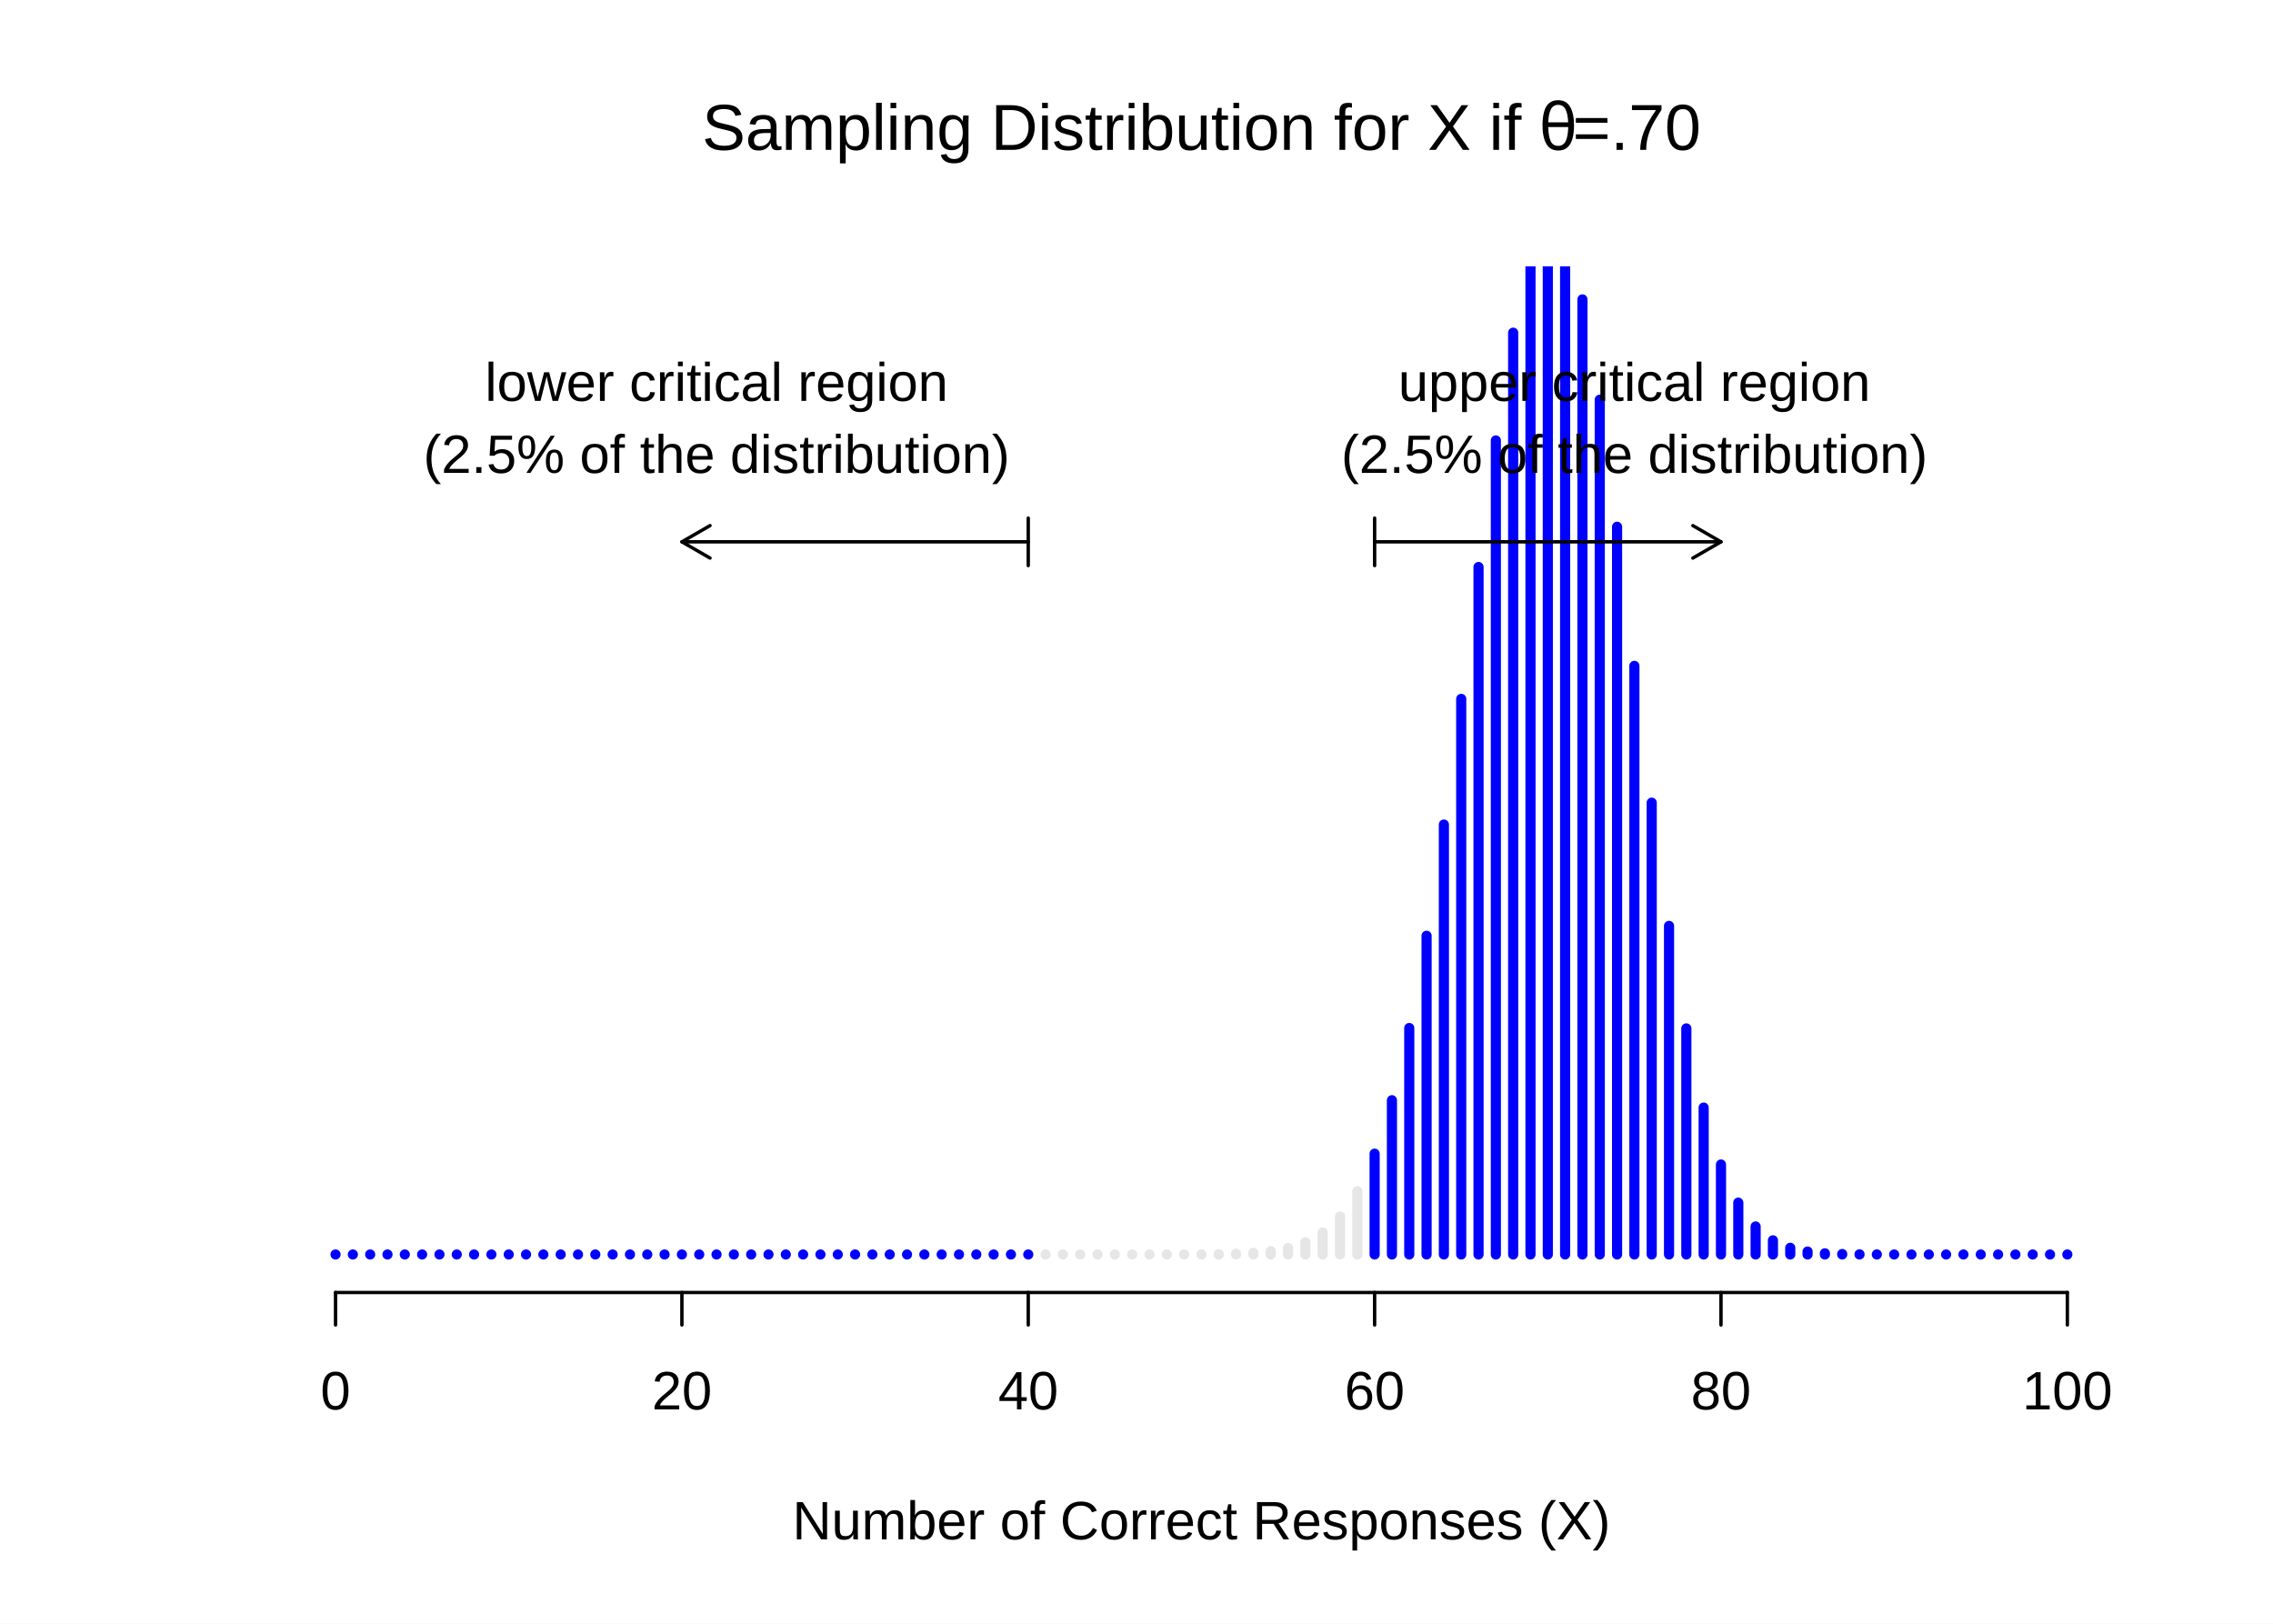
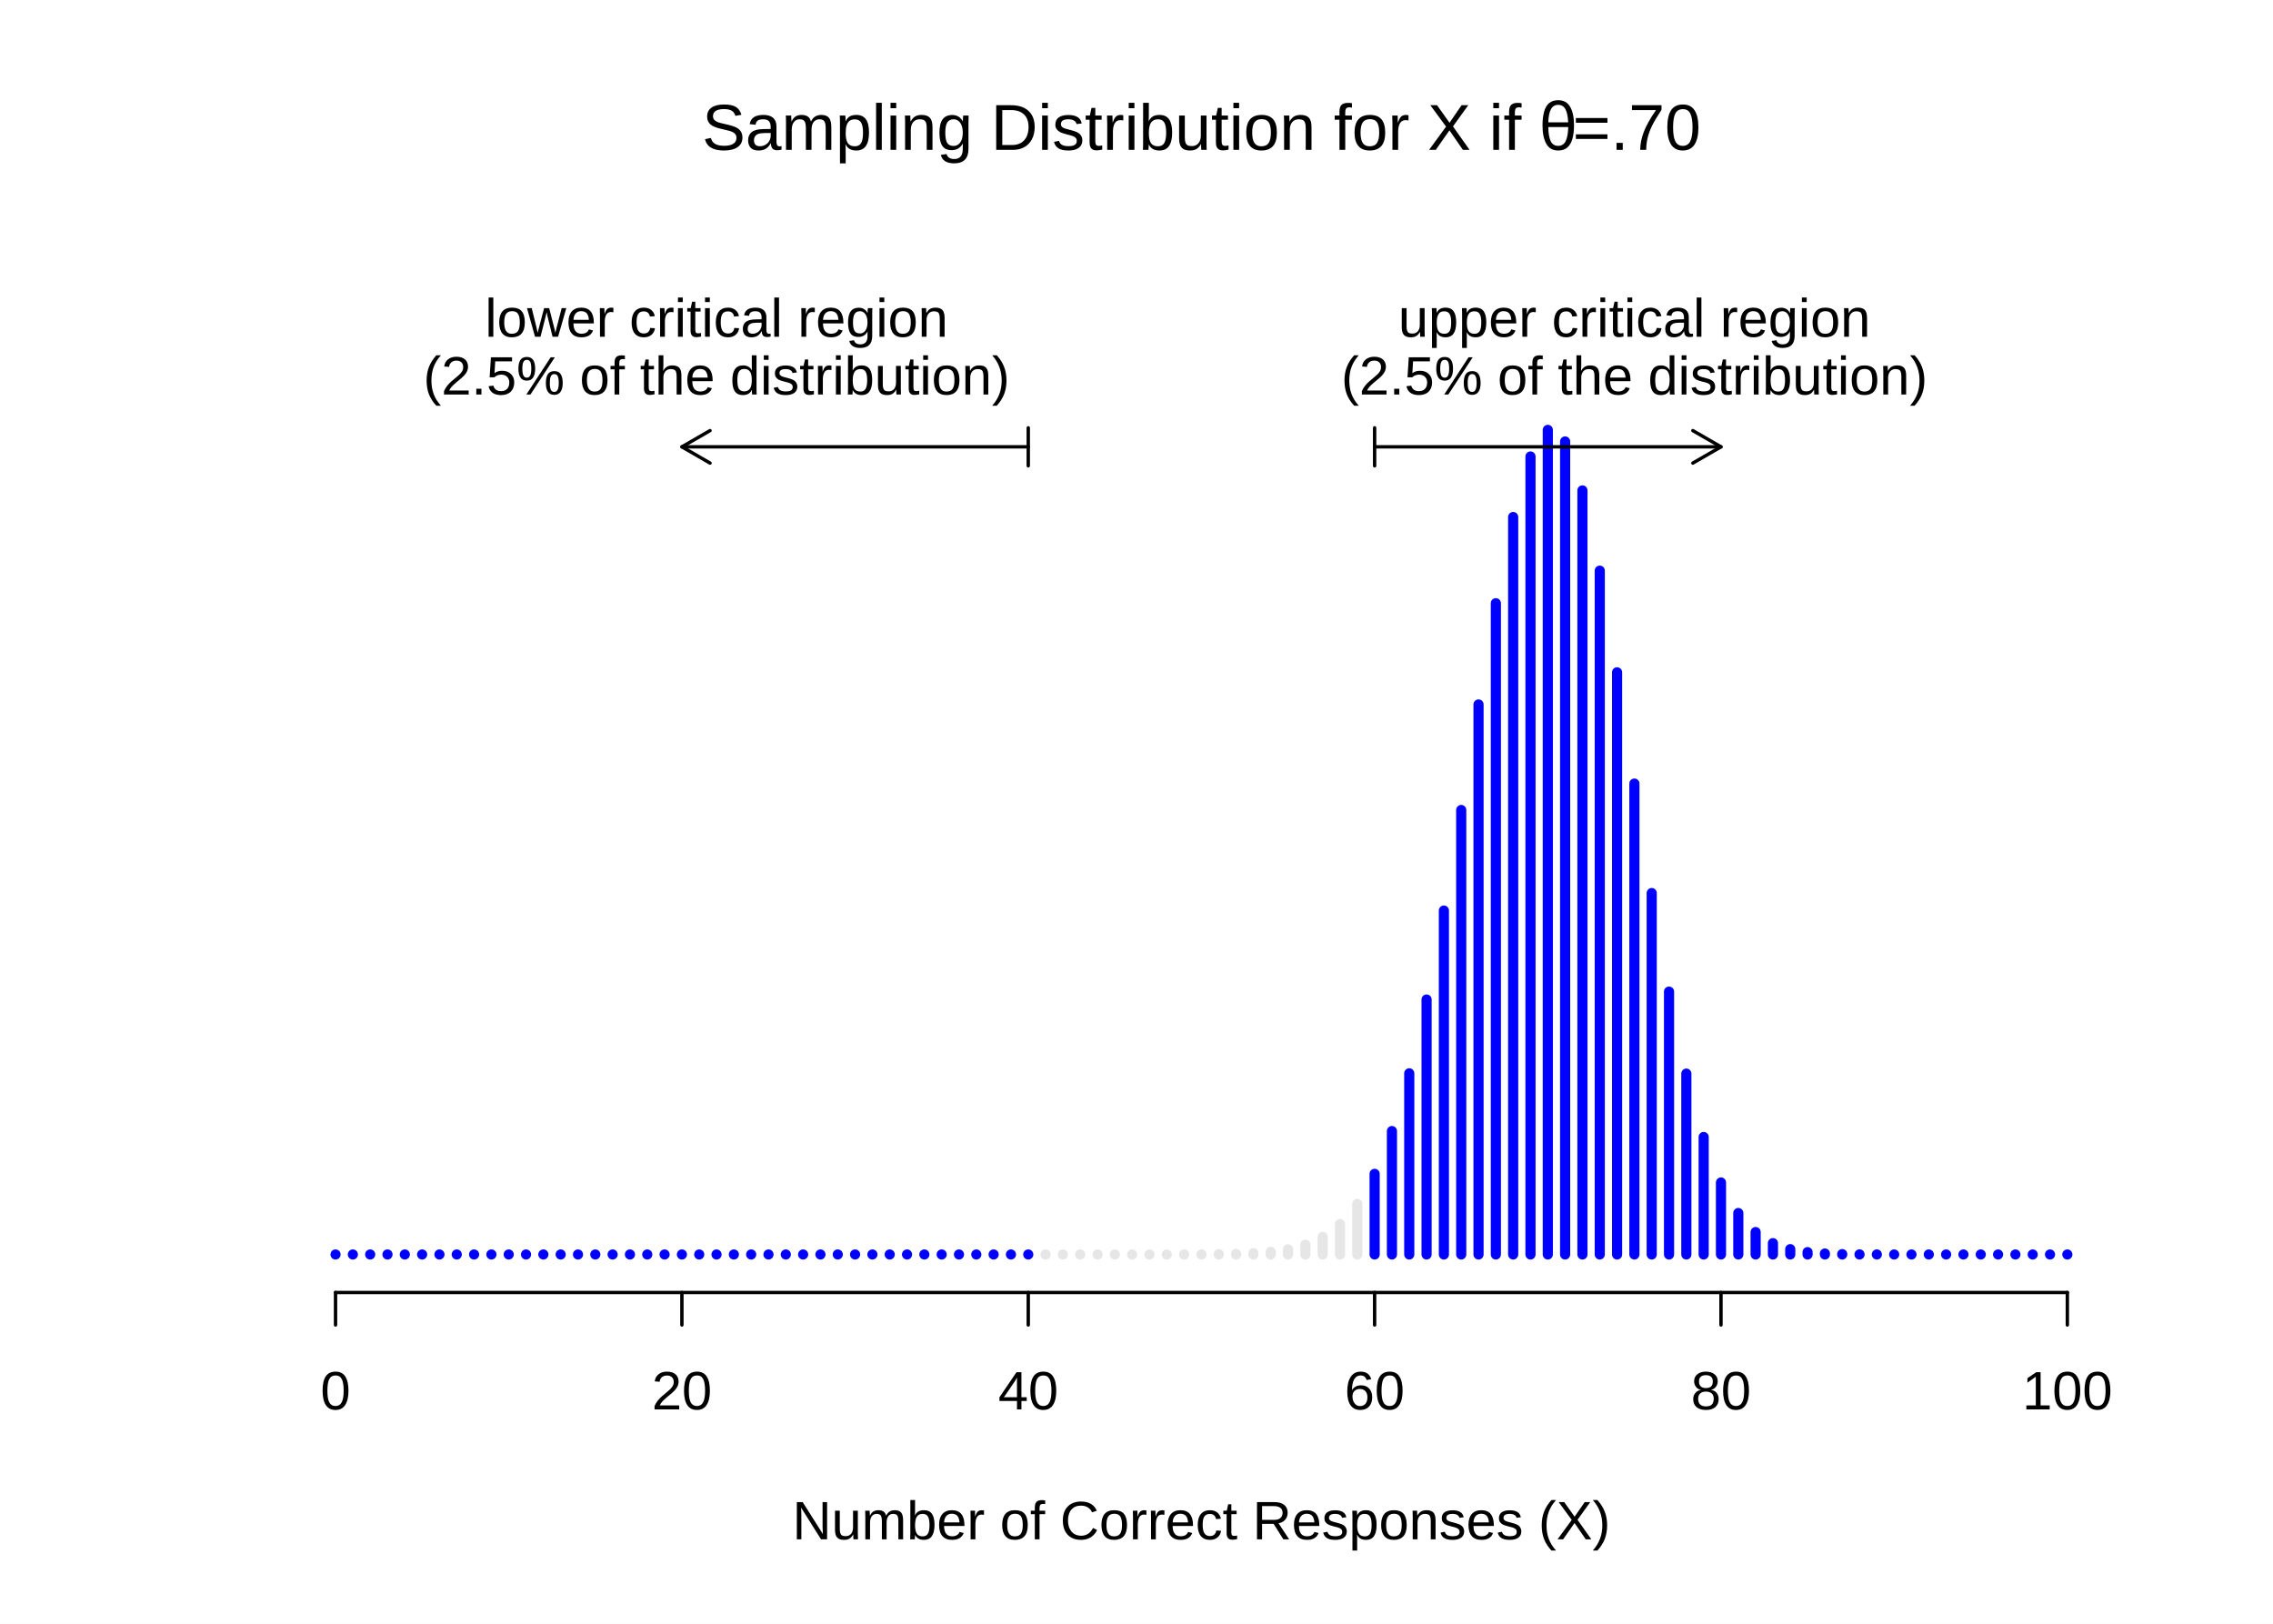
<svg xmlns="http://www.w3.org/2000/svg" class="svglite" width="504.00pt" height="360.00pt" viewBox="0 0 504.00 360.00">
  <defs>
    <style type="text/css">
    .svglite line, .svglite polyline, .svglite polygon, .svglite path, .svglite rect, .svglite circle {
      fill: none;
      stroke: #000000;
      stroke-linecap: round;
      stroke-linejoin: round;
      stroke-miterlimit: 10.00;
    }
    .svglite text {
      white-space: pre;
    }
  </style>
  </defs>
  <rect width="100%" height="100%" style="stroke: none; fill: #FFFFFF;" />
  <defs>
    <clipPath id="cpMC4wMHw1MDQuMDB8MC4wMHwzNjAuMDA=">
      <rect x="0.00" y="0.00" width="504.00" height="360.00" />
    </clipPath>
  </defs>
  <g clip-path="url(#cpMC4wMHw1MDQuMDB8MC4wMHwzNjAuMDA=)">
    <line x1="74.40" y1="286.56" x2="458.40" y2="286.56" style="stroke-width: 0.75;" />
    <line x1="74.40" y1="286.56" x2="74.40" y2="293.76" style="stroke-width: 0.75;" />
    <line x1="151.20" y1="286.56" x2="151.20" y2="293.76" style="stroke-width: 0.75;" />
    <line x1="228.00" y1="286.56" x2="228.00" y2="293.76" style="stroke-width: 0.75;" />
    <line x1="304.80" y1="286.56" x2="304.80" y2="293.76" style="stroke-width: 0.75;" />
    <line x1="381.60" y1="286.56" x2="381.60" y2="293.76" style="stroke-width: 0.75;" />
    <line x1="458.40" y1="286.56" x2="458.40" y2="293.76" style="stroke-width: 0.75;" />
    <text x="74.40" y="312.48" text-anchor="middle" style="font-size: 12.00px; font-family: &quot;Arial&quot;;" textLength="6.67px" lengthAdjust="spacingAndGlyphs">0</text>
    <text x="151.20" y="312.48" text-anchor="middle" style="font-size: 12.00px; font-family: &quot;Arial&quot;;" textLength="13.35px" lengthAdjust="spacingAndGlyphs">20</text>
    <text x="228.00" y="312.48" text-anchor="middle" style="font-size: 12.00px; font-family: &quot;Arial&quot;;" textLength="13.35px" lengthAdjust="spacingAndGlyphs">40</text>
    <text x="304.80" y="312.48" text-anchor="middle" style="font-size: 12.00px; font-family: &quot;Arial&quot;;" textLength="13.35px" lengthAdjust="spacingAndGlyphs">60</text>
    <text x="381.60" y="312.48" text-anchor="middle" style="font-size: 12.00px; font-family: &quot;Arial&quot;;" textLength="13.35px" lengthAdjust="spacingAndGlyphs">80</text>
    <text x="458.40" y="312.48" text-anchor="middle" style="font-size: 12.00px; font-family: &quot;Arial&quot;;" textLength="20.02px" lengthAdjust="spacingAndGlyphs">100</text>
    <text x="266.40" y="341.28" text-anchor="middle" style="font-size: 12.00px; font-family: &quot;Arial&quot;;" textLength="181.40px" lengthAdjust="spacingAndGlyphs">Number of Correct Responses (X)</text>
  </g>
  <defs>
    <clipPath id="cpNTkuMDR8NDczLjc2fDU5LjA0fDI4Ni41Ng==">
      <rect x="59.04" y="59.04" width="414.72" height="227.52" />
    </clipPath>
  </defs>
  <g clip-path="url(#cpNTkuMDR8NDczLjc2fDU5LjA0fDI4Ni41Ng==)">
    <line x1="74.40" y1="278.13" x2="74.40" y2="278.13" style="stroke-width: 2.25; stroke: #0000FF;" />
    <line x1="78.24" y1="278.13" x2="78.24" y2="278.13" style="stroke-width: 2.25; stroke: #0000FF;" />
    <line x1="82.08" y1="278.13" x2="82.08" y2="278.13" style="stroke-width: 2.25; stroke: #0000FF;" />
    <line x1="85.92" y1="278.13" x2="85.92" y2="278.13" style="stroke-width: 2.25; stroke: #0000FF;" />
    <line x1="89.76" y1="278.13" x2="89.76" y2="278.13" style="stroke-width: 2.25; stroke: #0000FF;" />
    <line x1="93.60" y1="278.13" x2="93.60" y2="278.13" style="stroke-width: 2.25; stroke: #0000FF;" />
    <line x1="97.44" y1="278.13" x2="97.44" y2="278.13" style="stroke-width: 2.25; stroke: #0000FF;" />
    <line x1="101.28" y1="278.13" x2="101.28" y2="278.13" style="stroke-width: 2.25; stroke: #0000FF;" />
    <line x1="105.12" y1="278.13" x2="105.12" y2="278.13" style="stroke-width: 2.25; stroke: #0000FF;" />
    <line x1="108.96" y1="278.13" x2="108.96" y2="278.13" style="stroke-width: 2.25; stroke: #0000FF;" />
    <line x1="112.80" y1="278.13" x2="112.80" y2="278.13" style="stroke-width: 2.25; stroke: #0000FF;" />
    <line x1="116.64" y1="278.13" x2="116.64" y2="278.13" style="stroke-width: 2.25; stroke: #0000FF;" />
    <line x1="120.48" y1="278.13" x2="120.48" y2="278.13" style="stroke-width: 2.25; stroke: #0000FF;" />
    <line x1="124.32" y1="278.13" x2="124.32" y2="278.13" style="stroke-width: 2.25; stroke: #0000FF;" />
    <line x1="128.16" y1="278.13" x2="128.16" y2="278.13" style="stroke-width: 2.25; stroke: #0000FF;" />
    <line x1="132.00" y1="278.13" x2="132.00" y2="278.13" style="stroke-width: 2.25; stroke: #0000FF;" />
    <line x1="135.84" y1="278.13" x2="135.84" y2="278.13" style="stroke-width: 2.25; stroke: #0000FF;" />
    <line x1="139.68" y1="278.13" x2="139.68" y2="278.13" style="stroke-width: 2.25; stroke: #0000FF;" />
    <line x1="143.52" y1="278.13" x2="143.52" y2="278.13" style="stroke-width: 2.25; stroke: #0000FF;" />
    <line x1="147.36" y1="278.13" x2="147.36" y2="278.13" style="stroke-width: 2.25; stroke: #0000FF;" />
    <line x1="151.20" y1="278.13" x2="151.20" y2="278.13" style="stroke-width: 2.25; stroke: #0000FF;" />
    <line x1="155.04" y1="278.13" x2="155.04" y2="278.13" style="stroke-width: 2.25; stroke: #0000FF;" />
    <line x1="158.88" y1="278.13" x2="158.88" y2="278.13" style="stroke-width: 2.25; stroke: #0000FF;" />
    <line x1="162.72" y1="278.13" x2="162.72" y2="278.13" style="stroke-width: 2.25; stroke: #0000FF;" />
    <line x1="166.56" y1="278.13" x2="166.56" y2="278.13" style="stroke-width: 2.25; stroke: #0000FF;" />
    <line x1="170.40" y1="278.13" x2="170.40" y2="278.13" style="stroke-width: 2.25; stroke: #0000FF;" />
    <line x1="174.24" y1="278.13" x2="174.24" y2="278.13" style="stroke-width: 2.25; stroke: #0000FF;" />
    <line x1="178.08" y1="278.13" x2="178.08" y2="278.13" style="stroke-width: 2.25; stroke: #0000FF;" />
    <line x1="181.92" y1="278.13" x2="181.92" y2="278.13" style="stroke-width: 2.25; stroke: #0000FF;" />
    <line x1="185.76" y1="278.13" x2="185.76" y2="278.13" style="stroke-width: 2.25; stroke: #0000FF;" />
    <line x1="189.60" y1="278.13" x2="189.60" y2="278.13" style="stroke-width: 2.25; stroke: #0000FF;" />
    <line x1="193.44" y1="278.13" x2="193.44" y2="278.13" style="stroke-width: 2.25; stroke: #0000FF;" />
    <line x1="197.28" y1="278.13" x2="197.28" y2="278.13" style="stroke-width: 2.25; stroke: #0000FF;" />
    <line x1="201.12" y1="278.13" x2="201.12" y2="278.13" style="stroke-width: 2.25; stroke: #0000FF;" />
    <line x1="204.96" y1="278.13" x2="204.96" y2="278.13" style="stroke-width: 2.25; stroke: #0000FF;" />
    <line x1="208.80" y1="278.13" x2="208.80" y2="278.13" style="stroke-width: 2.25; stroke: #0000FF;" />
    <line x1="212.64" y1="278.13" x2="212.64" y2="278.13" style="stroke-width: 2.25; stroke: #0000FF;" />
    <line x1="216.48" y1="278.13" x2="216.48" y2="278.13" style="stroke-width: 2.25; stroke: #0000FF;" />
    <line x1="220.32" y1="278.13" x2="220.32" y2="278.13" style="stroke-width: 2.25; stroke: #0000FF;" />
    <line x1="224.16" y1="278.13" x2="224.16" y2="278.13" style="stroke-width: 2.25; stroke: #0000FF;" />
    <line x1="228.00" y1="278.13" x2="228.00" y2="278.13" style="stroke-width: 2.25; stroke: #0000FF;" />
    <line x1="231.84" y1="278.13" x2="231.84" y2="278.13" style="stroke-width: 2.25; stroke: #E6E6E6;" />
    <line x1="235.68" y1="278.13" x2="235.68" y2="278.13" style="stroke-width: 2.25; stroke: #E6E6E6;" />
    <line x1="239.52" y1="278.13" x2="239.52" y2="278.13" style="stroke-width: 2.25; stroke: #E6E6E6;" />
    <line x1="243.36" y1="278.13" x2="243.36" y2="278.13" style="stroke-width: 2.25; stroke: #E6E6E6;" />
    <line x1="247.20" y1="278.13" x2="247.20" y2="278.13" style="stroke-width: 2.25; stroke: #E6E6E6;" />
    <line x1="251.04" y1="278.13" x2="251.04" y2="278.13" style="stroke-width: 2.25; stroke: #E6E6E6;" />
    <line x1="254.88" y1="278.13" x2="254.88" y2="278.13" style="stroke-width: 2.25; stroke: #E6E6E6;" />
    <line x1="258.72" y1="278.13" x2="258.72" y2="278.13" style="stroke-width: 2.25; stroke: #E6E6E6;" />
    <line x1="262.56" y1="278.13" x2="262.56" y2="278.12" style="stroke-width: 2.25; stroke: #E6E6E6;" />
-     <line x1="266.40" y1="278.13" x2="266.40" y2="278.10" style="stroke-width: 2.25; stroke: #E6E6E6;" />
-     <line x1="270.24" y1="278.13" x2="270.24" y2="278.05" style="stroke-width: 2.25; stroke: #E6E6E6;" />
-     <line x1="274.08" y1="278.13" x2="274.08" y2="277.96" style="stroke-width: 2.25; stroke: #E6E6E6;" />
-     <line x1="277.92" y1="278.13" x2="277.92" y2="277.77" style="stroke-width: 2.25; stroke: #E6E6E6;" />
-     <line x1="281.76" y1="278.13" x2="281.76" y2="277.39" style="stroke-width: 2.25; stroke: #E6E6E6;" />
-     <line x1="285.60" y1="278.13" x2="285.60" y2="276.69" style="stroke-width: 2.25; stroke: #E6E6E6;" />
-     <line x1="289.44" y1="278.13" x2="289.44" y2="275.42" style="stroke-width: 2.25; stroke: #E6E6E6;" />
-     <line x1="293.28" y1="278.13" x2="293.28" y2="273.25" style="stroke-width: 2.25; stroke: #E6E6E6;" />
-     <line x1="297.12" y1="278.13" x2="297.12" y2="269.69" style="stroke-width: 2.25; stroke: #E6E6E6;" />
-     <line x1="300.96" y1="278.13" x2="300.96" y2="264.11" style="stroke-width: 2.25; stroke: #E6E6E6;" />
-     <line x1="304.80" y1="278.13" x2="304.80" y2="255.78" style="stroke-width: 2.25; stroke: #0000FF;" />
-     <line x1="308.64" y1="278.13" x2="308.64" y2="243.93" style="stroke-width: 2.25; stroke: #0000FF;" />
-     <line x1="312.48" y1="278.13" x2="312.48" y2="227.92" style="stroke-width: 2.25; stroke: #0000FF;" />
-     <line x1="316.32" y1="278.13" x2="316.32" y2="207.47" style="stroke-width: 2.25; stroke: #0000FF;" />
-     <line x1="320.16" y1="278.13" x2="320.16" y2="182.81" style="stroke-width: 2.25; stroke: #0000FF;" />
-     <line x1="324.00" y1="278.13" x2="324.00" y2="154.95" style="stroke-width: 2.25; stroke: #0000FF;" />
-     <line x1="327.84" y1="278.13" x2="327.84" y2="125.71" style="stroke-width: 2.25; stroke: #0000FF;" />
-     <line x1="331.68" y1="278.13" x2="331.68" y2="97.65" style="stroke-width: 2.25; stroke: #0000FF;" />
-     <line x1="335.52" y1="278.13" x2="335.52" y2="73.76" style="stroke-width: 2.25; stroke: #0000FF;" />
-     <line x1="339.36" y1="278.13" x2="339.36" y2="56.97" style="stroke-width: 2.25; stroke: #0000FF;" />
-     <line x1="343.20" y1="278.13" x2="343.20" y2="49.60" style="stroke-width: 2.25; stroke: #0000FF;" />
-     <line x1="347.04" y1="278.13" x2="347.04" y2="52.82" style="stroke-width: 2.25; stroke: #0000FF;" />
-     <line x1="350.88" y1="278.13" x2="350.88" y2="66.38" style="stroke-width: 2.25; stroke: #0000FF;" />
-     <line x1="354.72" y1="278.13" x2="354.72" y2="88.62" style="stroke-width: 2.25; stroke: #0000FF;" />
-     <line x1="358.56" y1="278.13" x2="358.56" y2="116.79" style="stroke-width: 2.25; stroke: #0000FF;" />
-     <line x1="362.40" y1="278.13" x2="362.40" y2="147.63" style="stroke-width: 2.25; stroke: #0000FF;" />
-     <line x1="366.24" y1="278.13" x2="366.24" y2="177.96" style="stroke-width: 2.25; stroke: #0000FF;" />
-     <line x1="370.08" y1="278.13" x2="370.08" y2="205.28" style="stroke-width: 2.25; stroke: #0000FF;" />
-     <line x1="373.92" y1="278.13" x2="373.92" y2="228.01" style="stroke-width: 2.25; stroke: #0000FF;" />
-     <line x1="377.76" y1="278.13" x2="377.76" y2="245.56" style="stroke-width: 2.25; stroke: #0000FF;" />
-     <line x1="381.60" y1="278.13" x2="381.60" y2="258.18" style="stroke-width: 2.25; stroke: #0000FF;" />
-     <line x1="385.44" y1="278.13" x2="385.44" y2="266.64" style="stroke-width: 2.25; stroke: #0000FF;" />
-     <line x1="389.28" y1="278.13" x2="389.28" y2="271.92" style="stroke-width: 2.25; stroke: #0000FF;" />
-     <line x1="393.12" y1="278.13" x2="393.12" y2="274.99" style="stroke-width: 2.25; stroke: #0000FF;" />
-     <line x1="396.96" y1="278.13" x2="396.96" y2="276.65" style="stroke-width: 2.25; stroke: #0000FF;" />
-     <line x1="400.80" y1="278.13" x2="400.80" y2="277.48" style="stroke-width: 2.25; stroke: #0000FF;" />
-     <line x1="404.64" y1="278.13" x2="404.64" y2="277.87" style="stroke-width: 2.25; stroke: #0000FF;" />
-     <line x1="408.48" y1="278.13" x2="408.48" y2="278.03" style="stroke-width: 2.25; stroke: #0000FF;" />
-     <line x1="412.32" y1="278.13" x2="412.32" y2="278.10" style="stroke-width: 2.25; stroke: #0000FF;" />
+     <line x1="266.40" y1="278.13" x2="266.40" y2="278.11" style="stroke-width: 2.25; stroke: #E6E6E6;" />
+     <line x1="270.24" y1="278.13" x2="270.24" y2="278.07" style="stroke-width: 2.25; stroke: #E6E6E6;" />
+     <line x1="274.08" y1="278.13" x2="274.08" y2="278.00" style="stroke-width: 2.25; stroke: #E6E6E6;" />
+     <line x1="277.92" y1="278.13" x2="277.92" y2="277.84" style="stroke-width: 2.25; stroke: #E6E6E6;" />
+     <line x1="281.76" y1="278.13" x2="281.76" y2="277.54" style="stroke-width: 2.25; stroke: #E6E6E6;" />
+     <line x1="285.60" y1="278.13" x2="285.60" y2="276.98" style="stroke-width: 2.25; stroke: #E6E6E6;" />
+     <line x1="289.44" y1="278.13" x2="289.44" y2="275.97" style="stroke-width: 2.25; stroke: #E6E6E6;" />
+     <line x1="293.28" y1="278.13" x2="293.28" y2="274.23" style="stroke-width: 2.25; stroke: #E6E6E6;" />
+     <line x1="297.12" y1="278.13" x2="297.12" y2="271.38" style="stroke-width: 2.25; stroke: #E6E6E6;" />
+     <line x1="300.96" y1="278.13" x2="300.96" y2="266.92" style="stroke-width: 2.25; stroke: #E6E6E6;" />
+     <line x1="304.80" y1="278.13" x2="304.80" y2="260.25" style="stroke-width: 2.25; stroke: #0000FF;" />
+     <line x1="308.64" y1="278.13" x2="308.64" y2="250.77" style="stroke-width: 2.25; stroke: #0000FF;" />
+     <line x1="312.48" y1="278.13" x2="312.48" y2="237.97" style="stroke-width: 2.25; stroke: #0000FF;" />
+     <line x1="316.32" y1="278.13" x2="316.32" y2="221.60" style="stroke-width: 2.25; stroke: #0000FF;" />
+     <line x1="320.16" y1="278.13" x2="320.16" y2="201.88" style="stroke-width: 2.25; stroke: #0000FF;" />
+     <line x1="324.00" y1="278.13" x2="324.00" y2="179.58" style="stroke-width: 2.25; stroke: #0000FF;" />
+     <line x1="327.84" y1="278.13" x2="327.84" y2="156.19" style="stroke-width: 2.25; stroke: #0000FF;" />
+     <line x1="331.68" y1="278.13" x2="331.68" y2="133.74" style="stroke-width: 2.25; stroke: #0000FF;" />
+     <line x1="335.52" y1="278.13" x2="335.52" y2="114.63" style="stroke-width: 2.25; stroke: #0000FF;" />
+     <line x1="339.36" y1="278.13" x2="339.36" y2="101.21" style="stroke-width: 2.25; stroke: #0000FF;" />
+     <line x1="343.20" y1="278.13" x2="343.20" y2="95.31" style="stroke-width: 2.25; stroke: #0000FF;" />
+     <line x1="347.04" y1="278.13" x2="347.04" y2="97.88" style="stroke-width: 2.25; stroke: #0000FF;" />
+     <line x1="350.88" y1="278.13" x2="350.88" y2="108.73" style="stroke-width: 2.25; stroke: #0000FF;" />
+     <line x1="354.72" y1="278.13" x2="354.72" y2="126.52" style="stroke-width: 2.25; stroke: #0000FF;" />
+     <line x1="358.56" y1="278.13" x2="358.56" y2="149.06" style="stroke-width: 2.25; stroke: #0000FF;" />
+     <line x1="362.40" y1="278.13" x2="362.40" y2="173.73" style="stroke-width: 2.25; stroke: #0000FF;" />
+     <line x1="366.24" y1="278.13" x2="366.24" y2="198.00" style="stroke-width: 2.25; stroke: #0000FF;" />
+     <line x1="370.08" y1="278.13" x2="370.08" y2="219.85" style="stroke-width: 2.25; stroke: #0000FF;" />
+     <line x1="373.92" y1="278.13" x2="373.92" y2="238.03" style="stroke-width: 2.25; stroke: #0000FF;" />
+     <line x1="377.76" y1="278.13" x2="377.76" y2="252.08" style="stroke-width: 2.25; stroke: #0000FF;" />
+     <line x1="381.60" y1="278.13" x2="381.60" y2="262.17" style="stroke-width: 2.25; stroke: #0000FF;" />
+     <line x1="385.44" y1="278.13" x2="385.44" y2="268.94" style="stroke-width: 2.25; stroke: #0000FF;" />
+     <line x1="389.28" y1="278.13" x2="389.28" y2="273.16" style="stroke-width: 2.25; stroke: #0000FF;" />
+     <line x1="393.12" y1="278.13" x2="393.12" y2="275.62" style="stroke-width: 2.25; stroke: #0000FF;" />
+     <line x1="396.96" y1="278.13" x2="396.96" y2="276.95" style="stroke-width: 2.25; stroke: #0000FF;" />
+     <line x1="400.80" y1="278.13" x2="400.80" y2="277.61" style="stroke-width: 2.25; stroke: #0000FF;" />
+     <line x1="404.64" y1="278.13" x2="404.64" y2="277.92" style="stroke-width: 2.25; stroke: #0000FF;" />
+     <line x1="408.48" y1="278.13" x2="408.48" y2="278.05" style="stroke-width: 2.25; stroke: #0000FF;" />
+     <line x1="412.32" y1="278.13" x2="412.32" y2="278.11" style="stroke-width: 2.25; stroke: #0000FF;" />
    <line x1="416.16" y1="278.13" x2="416.16" y2="278.12" style="stroke-width: 2.25; stroke: #0000FF;" />
    <line x1="420.00" y1="278.13" x2="420.00" y2="278.13" style="stroke-width: 2.25; stroke: #0000FF;" />
    <line x1="423.84" y1="278.13" x2="423.84" y2="278.13" style="stroke-width: 2.25; stroke: #0000FF;" />
    <line x1="427.68" y1="278.13" x2="427.68" y2="278.13" style="stroke-width: 2.25; stroke: #0000FF;" />
    <line x1="431.52" y1="278.13" x2="431.52" y2="278.13" style="stroke-width: 2.25; stroke: #0000FF;" />
    <line x1="435.36" y1="278.13" x2="435.36" y2="278.13" style="stroke-width: 2.25; stroke: #0000FF;" />
    <line x1="439.20" y1="278.13" x2="439.20" y2="278.13" style="stroke-width: 2.25; stroke: #0000FF;" />
    <line x1="443.04" y1="278.13" x2="443.04" y2="278.13" style="stroke-width: 2.25; stroke: #0000FF;" />
    <line x1="446.88" y1="278.13" x2="446.88" y2="278.13" style="stroke-width: 2.25; stroke: #0000FF;" />
    <line x1="450.72" y1="278.13" x2="450.72" y2="278.13" style="stroke-width: 2.25; stroke: #0000FF;" />
    <line x1="454.56" y1="278.13" x2="454.56" y2="278.13" style="stroke-width: 2.25; stroke: #0000FF;" />
    <line x1="458.40" y1="278.13" x2="458.40" y2="278.13" style="stroke-width: 2.25; stroke: #0000FF;" />
-     <line x1="228.00" y1="120.13" x2="151.20" y2="120.13" style="stroke-width: 0.75;" />
-     <polyline points="157.44,116.53 151.20,120.13 157.44,123.73 " style="stroke-width: 0.75;" />
-     <polyline points="228.00,125.40 228.00,114.87 " style="stroke-width: 0.75;" />
-     <line x1="304.80" y1="120.13" x2="381.60" y2="120.13" style="stroke-width: 0.75;" />
-     <polyline points="375.36,123.73 381.60,120.13 375.36,116.53 " style="stroke-width: 0.75;" />
-     <polyline points="304.80,125.40 304.80,114.87 " style="stroke-width: 0.75;" />
-     <text x="158.88" y="88.88" text-anchor="middle" style="font-size: 12.00px; font-family: &quot;Arial&quot;;" textLength="102.69px" lengthAdjust="spacingAndGlyphs">lower critical region</text>
-     <text x="158.88" y="104.85" text-anchor="middle" style="font-size: 12.00px; font-family: &quot;Arial&quot;;" textLength="130.06px" lengthAdjust="spacingAndGlyphs">(2.5% of the distribution)</text>
-     <text x="362.40" y="88.88" text-anchor="middle" style="font-size: 12.00px; font-family: &quot;Arial&quot;;" textLength="104.71px" lengthAdjust="spacingAndGlyphs">upper critical region</text>
-     <text x="362.40" y="104.85" text-anchor="middle" style="font-size: 12.00px; font-family: &quot;Arial&quot;;" textLength="130.06px" lengthAdjust="spacingAndGlyphs">(2.5% of the distribution)</text>
+     <line x1="228.00" y1="99.07" x2="151.20" y2="99.07" style="stroke-width: 0.75;" />
+     <polyline points="157.44,95.47 151.20,99.07 157.44,102.67 " style="stroke-width: 0.75;" />
+     <polyline points="228.00,103.28 228.00,94.85 " style="stroke-width: 0.75;" />
+     <line x1="304.80" y1="99.07" x2="381.60" y2="99.07" style="stroke-width: 0.75;" />
+     <polyline points="375.36,102.67 381.60,99.07 375.36,95.47 " style="stroke-width: 0.75;" />
+     <polyline points="304.80,103.28 304.80,94.85 " style="stroke-width: 0.75;" />
+     <text x="158.88" y="74.66" text-anchor="middle" style="font-size: 12.00px; font-family: &quot;Arial&quot;;" textLength="102.69px" lengthAdjust="spacingAndGlyphs">lower critical region</text>
+     <text x="158.88" y="87.47" text-anchor="middle" style="font-size: 12.00px; font-family: &quot;Arial&quot;;" textLength="130.06px" lengthAdjust="spacingAndGlyphs">(2.5% of the distribution)</text>
+     <text x="362.40" y="74.66" text-anchor="middle" style="font-size: 12.00px; font-family: &quot;Arial&quot;;" textLength="104.71px" lengthAdjust="spacingAndGlyphs">upper critical region</text>
+     <text x="362.40" y="87.47" text-anchor="middle" style="font-size: 12.00px; font-family: &quot;Arial&quot;;" textLength="130.06px" lengthAdjust="spacingAndGlyphs">(2.5% of the distribution)</text>
  </g>
  <g clip-path="url(#cpMC4wMHw1MDQuMDB8MC4wMHwzNjAuMDA=)">
    <text x="155.67" y="33.23" style="font-size: 14.40px; font-family: &quot;Arial&quot;;" textLength="185.56px" lengthAdjust="spacingAndGlyphs">Sampling Distribution for X if </text>
    <text x="341.23" y="33.23" style="font-size: 14.40px; font-family: &quot;Symbol&quot;;" textLength="7.50px" lengthAdjust="spacingAndGlyphs">θ</text>
    <text x="348.72" y="33.23" style="font-size: 14.40px; font-family: &quot;Arial&quot;;" textLength="28.41px" lengthAdjust="spacingAndGlyphs">=.70</text>
  </g>
</svg>
